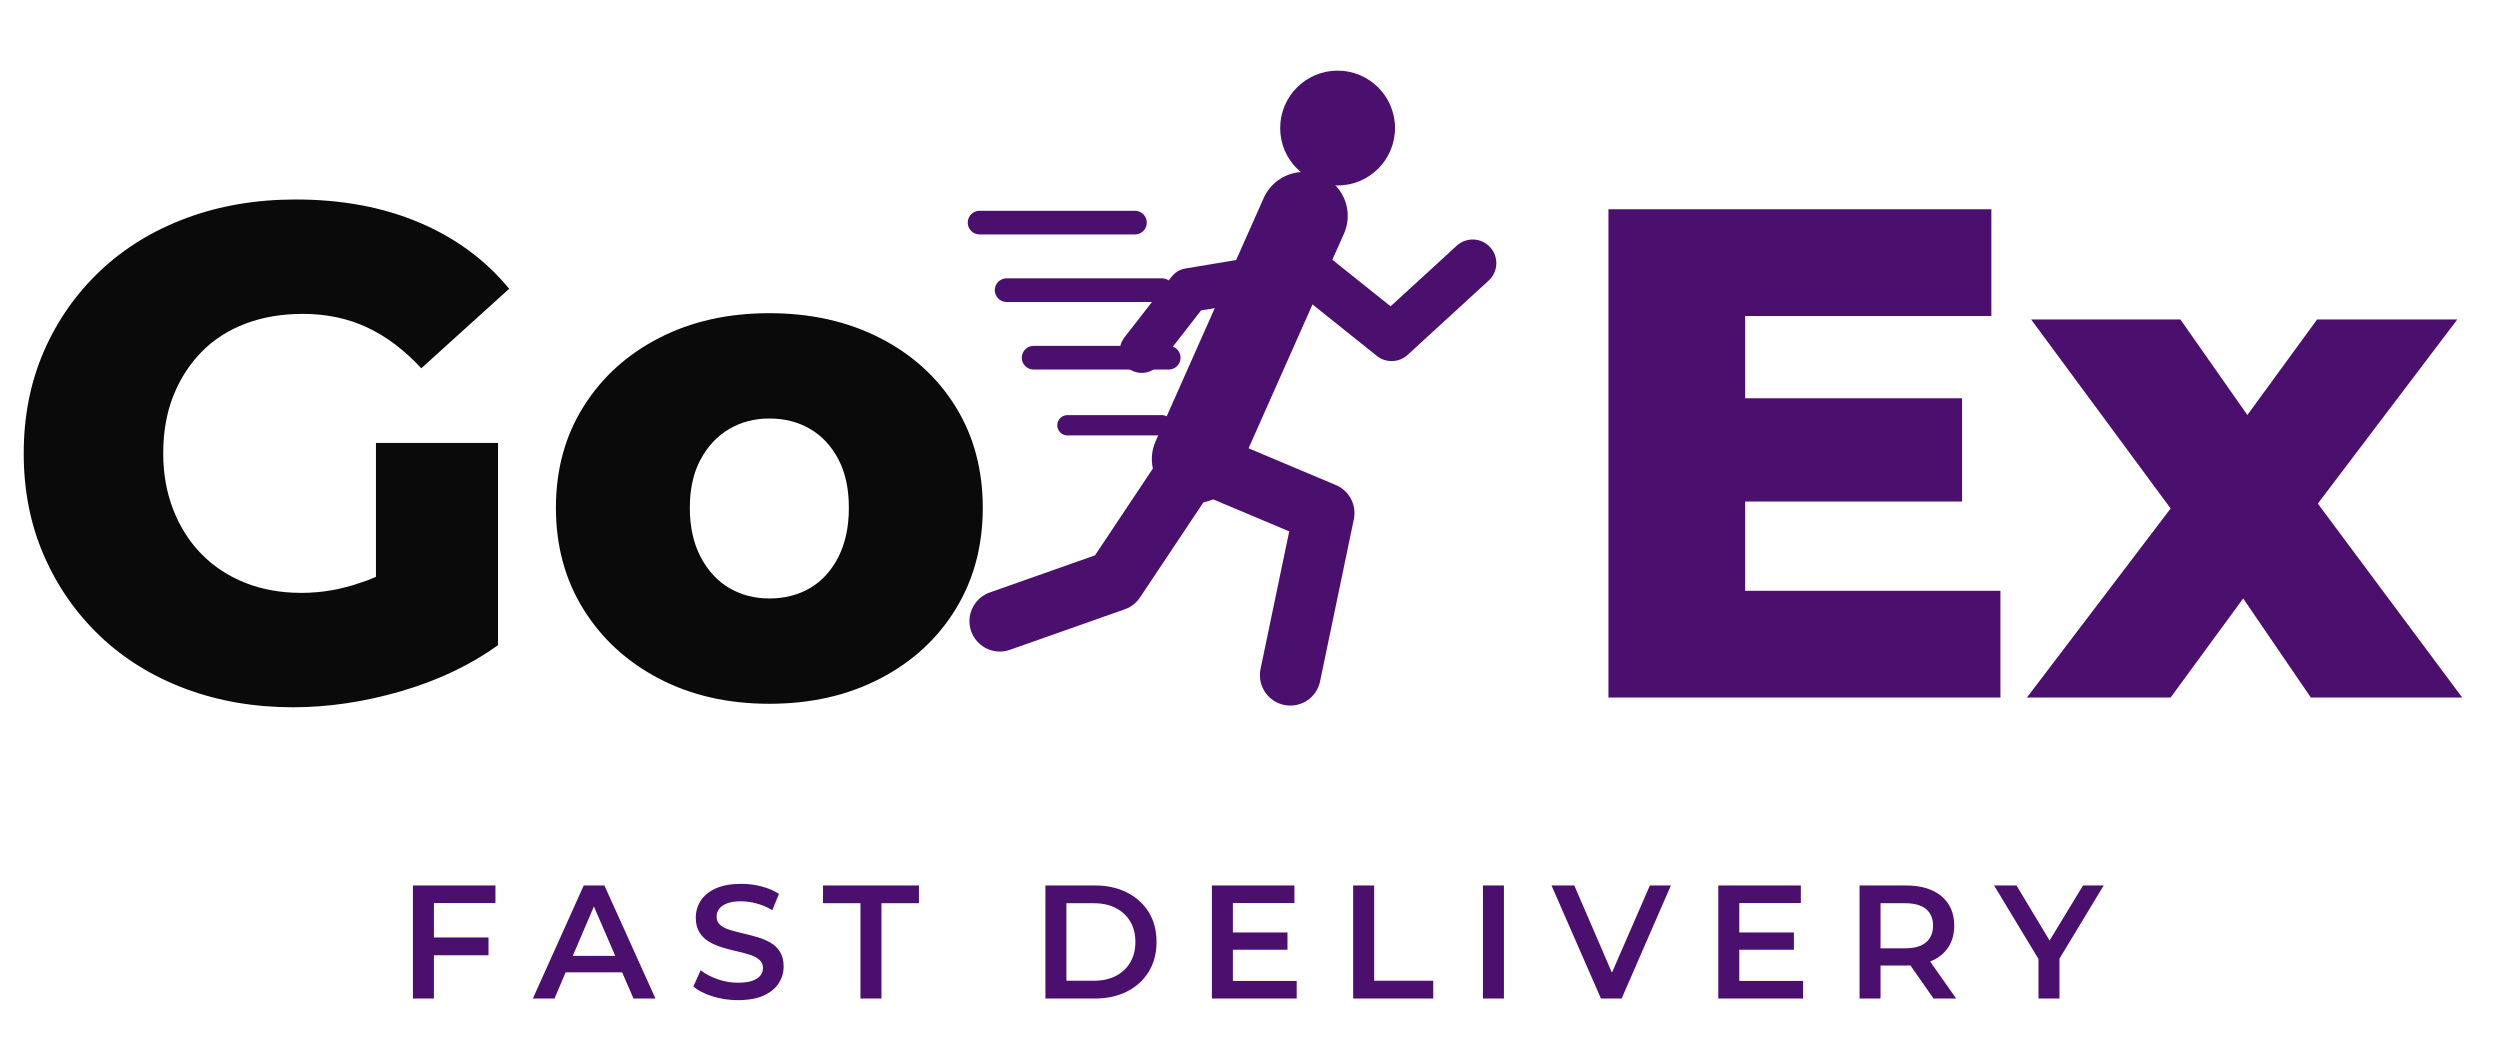
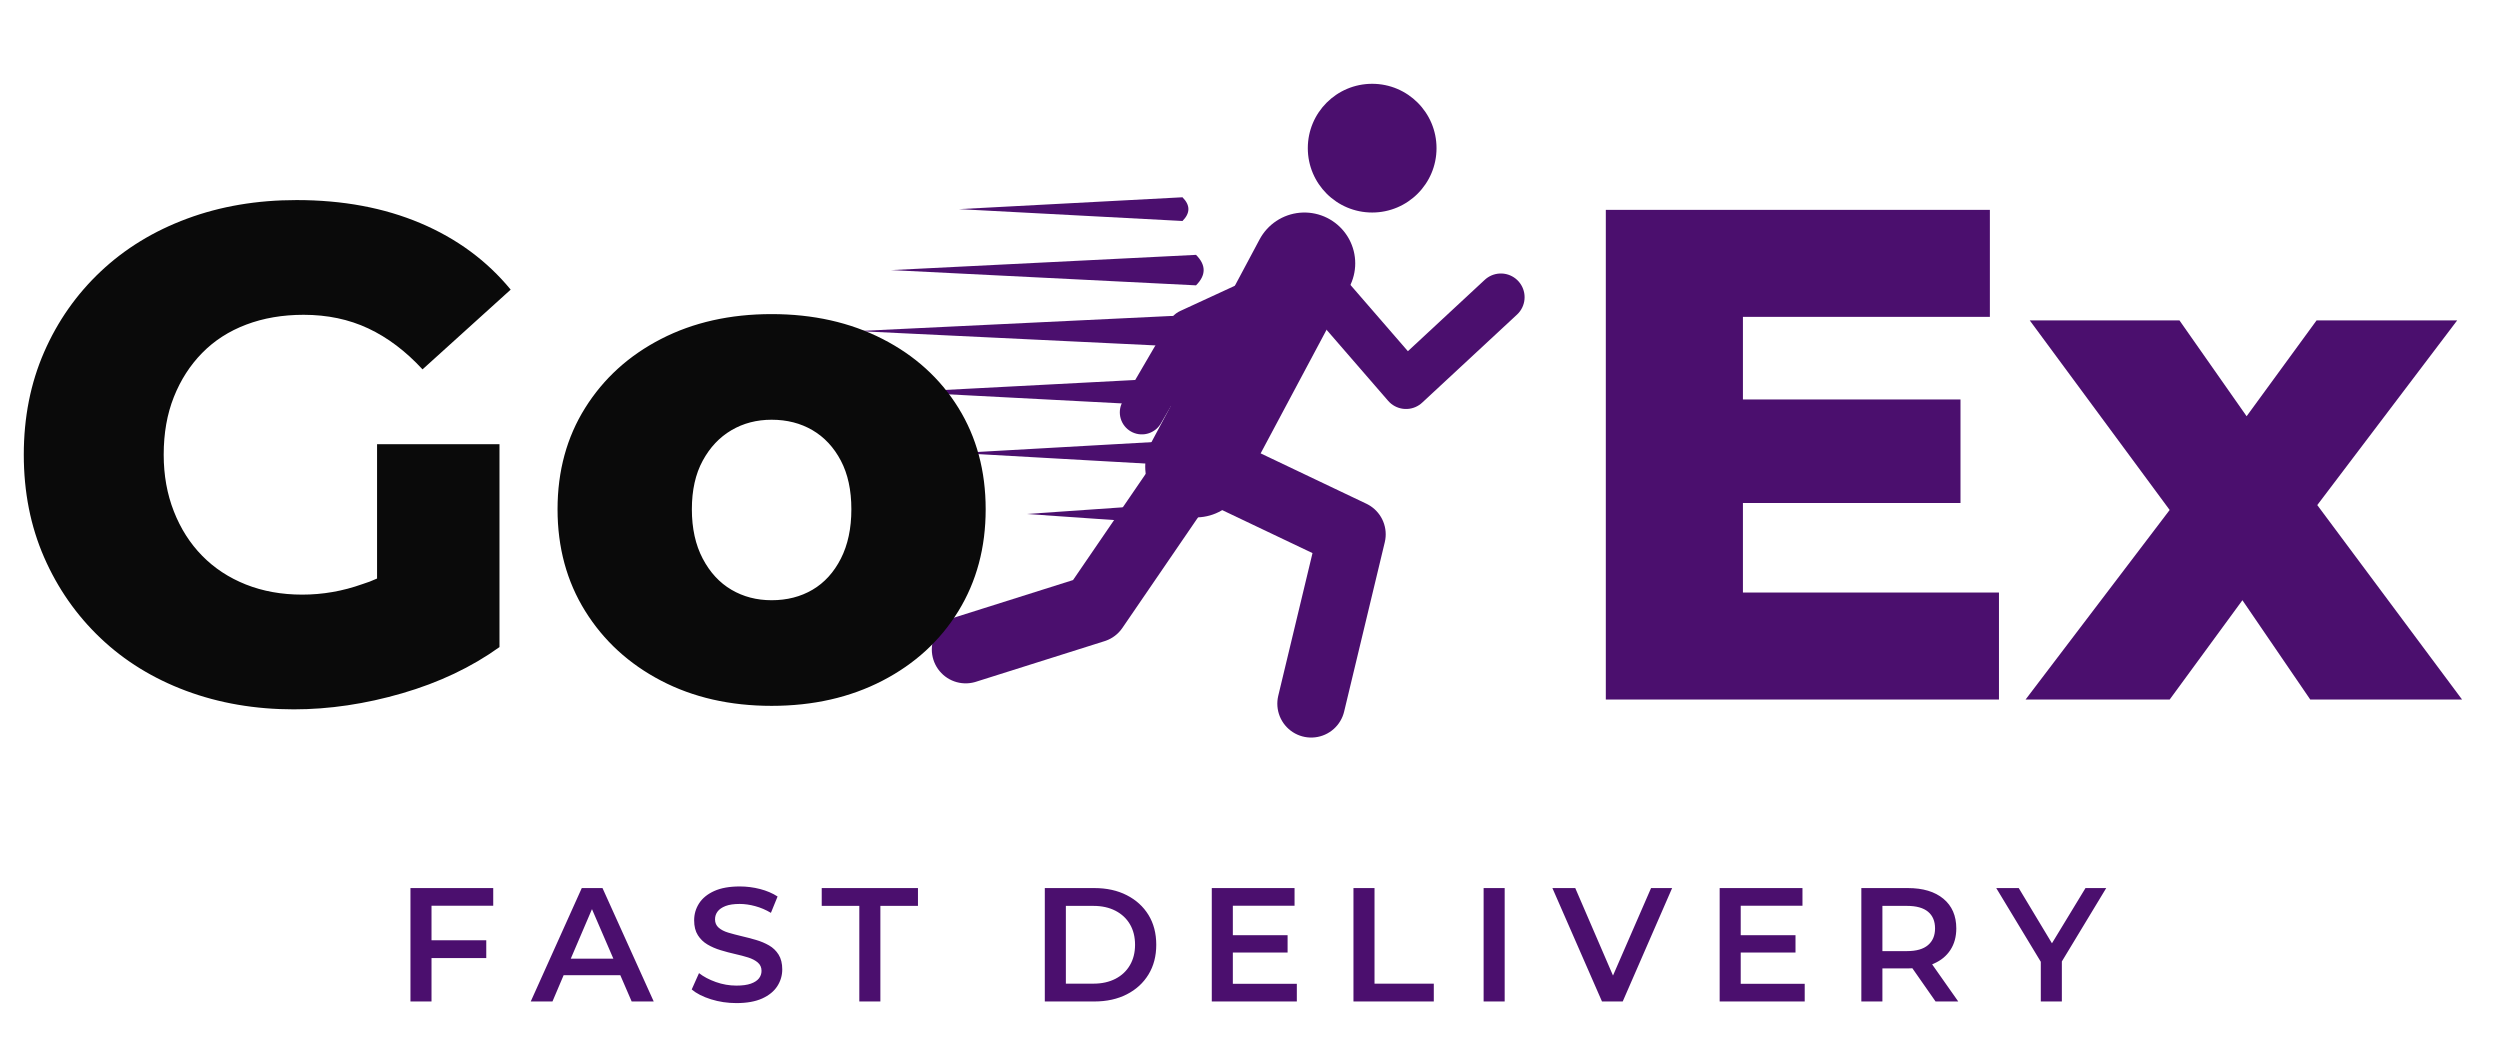
- <svg xmlns="http://www.w3.org/2000/svg" viewBox="0 40 681 286" role="img" aria-label="GoEx Fast Delivery">
-   <path d="M79.80 232.66Q64.03 232.66 50.54 227.63Q37.05 222.59 27.27 213.28Q17.48 203.97 11.97 191.34Q6.46 178.70 6.46 163.50Q6.46 148.30 11.97 135.66Q17.48 123.03 27.36 113.72Q37.24 104.41 50.83 99.38Q64.41 94.34 80.56 94.34Q99.37 94.34 114.19 100.61Q129.01 106.88 138.70 118.66L114.76 140.32Q107.92 132.91 100.03 129.20Q92.15 125.50 82.46 125.50Q73.91 125.50 66.88 128.16Q59.85 130.82 54.91 135.86Q49.97 140.89 47.22 147.82Q44.46 154.76 44.46 163.50Q44.46 171.86 47.22 178.89Q49.97 185.92 54.91 190.95Q59.85 195.99 66.78 198.75Q73.72 201.50 82.08 201.50Q90.44 201.50 98.42 198.65Q100.32 198.08 102.41 197.13L102.41 160.65L135.66 160.65L135.66 215.75Q124.26 223.92 109.25 228.29Q94.24 232.66 79.80 232.66M209.57 231.71Q192.66 231.71 179.55 224.87Q166.44 218.03 158.94 205.97Q151.43 193.90 151.43 178.32Q151.43 162.74 158.94 150.77Q166.44 138.80 179.55 132.06Q192.66 125.31 209.57 125.31Q226.48 125.31 239.69 132.06Q252.89 138.80 260.30 150.77Q267.71 162.74 267.71 178.32Q267.71 193.90 260.30 205.97Q252.89 218.03 239.69 224.87Q226.48 231.71 209.57 231.71M209.57 203.02Q215.84 203.02 220.69 200.17Q225.53 197.32 228.38 191.72Q231.23 186.11 231.23 178.32Q231.23 170.53 228.38 165.12Q225.53 159.70 220.69 156.85Q215.84 154 209.57 154Q203.49 154 198.65 156.85Q193.80 159.70 190.86 165.12Q187.91 170.53 187.91 178.32Q187.91 186.11 190.86 191.72Q193.80 197.32 198.65 200.17Q203.49 203.02 209.57 203.02" fill="#0a0a0a" />
-   <g transform="translate(266.84 62) scale(0.92)" fill="#4b0f6e" stroke="none">
-     <g stroke="#4b0f6e" stroke-linecap="round" fill="none">
-       <path d="M0 42 H46" stroke-width="7" />
-       <path d="M8 62 H54" stroke-width="7" />
-       <path d="M16 82 H56" stroke-width="7" />
-       <path d="M26 102 H54" stroke-width="6" />
-     </g>
-     <circle cx="106" cy="14" r="17" />
+ <svg xmlns="http://www.w3.org/2000/svg" viewBox="0 40 679 286" role="img" aria-label="GoEx Fast Delivery">
+   <g transform="translate(232.84 60) scale(0.92)" fill="#4b0f6e">
+     <path d="M30 40 L96 36.5 Q99.5 40 96 43.5 Z" />
+     <path d="M10 58 L100 53.5 Q104.5 58 100 62.5 Z" />
+     <path d="M0 76 L104 71 Q109 76 104 81 Z" />
+     <path d="M14 94 L100 89.5 Q104.5 94 100 98.5 Z" />
+     <path d="M30 112 L92 108.5 Q95.5 112 92 115.5 Z" />
+     <path d="M50 130 L86 127.5 Q88.5 130 86 132.5 Z" />
+     <circle cx="152" cy="22" r="19" />
    <g stroke="#4b0f6e" stroke-linecap="round" stroke-linejoin="round" fill="none">
-       <path d="M96 40 L64 112" stroke-width="26" />
-       <path d="M92 52 L122 76 L146 54" stroke-width="14" />
-       <path d="M86 58 L62 62 L48 80" stroke-width="13" />
-       <path d="M64 112 L102 128 L92 176" stroke-width="18" />
-       <path d="M64 112 L40 148 L6 160" stroke-width="18" />
+       <path d="M132 56 L100 116" stroke-width="30" />
+       <path d="M136 62 L162 92 L190 66" stroke-width="14" />
+       <path d="M124 64 L98 76 L84 100" stroke-width="13" />
+       <path d="M104 116 L146 136 L134 186" stroke-width="20" />
+       <path d="M96 120 L70 158 L32 170" stroke-width="20" />
    </g>
  </g>
-   <path d="M544.92 230L438.14 230L438.14 97L542.45 97L542.45 126.07L475.38 126.07L475.38 148.49L534.47 148.49L534.47 176.61L475.38 176.61L475.38 200.93L544.92 200.93L544.92 230M591.28 230L552.14 230L591.28 178.51L553.28 127.02L593.94 127.02L612.18 153.05L631.18 127.02L669.37 127.02L631.37 177.18L670.70 230L629.47 230L611.04 203.02" fill="#4b0f6e" />
-   <path d="M118.20 312L112.48 312L112.48 281.20L134.96 281.20L134.96 286L118.20 286L118.20 295.37L133.07 295.37L133.07 300.21L118.20 300.21M151.05 312L145.15 312L159.01 281.20L164.64 281.20L178.55 312L172.56 312L169.48 304.87L154.08 304.87L151.05 312M156.02 300.38L167.59 300.38L161.78 286.92M201.01 312.44Q197.40 312.44 194.10 311.41Q190.80 310.37 188.87 308.74L190.85 304.30Q192.70 305.75 195.42 306.72Q198.15 307.69 201.01 307.69Q203.43 307.69 204.93 307.16Q206.42 306.63 207.13 305.73Q207.83 304.83 207.83 303.68Q207.83 302.28 206.82 301.42Q205.81 300.56 204.20 300.05Q202.60 299.55 200.64 299.11Q198.68 298.67 196.72 298.07Q194.76 297.48 193.16 296.53Q191.55 295.59 190.54 294Q189.53 292.42 189.53 289.96Q189.53 287.45 190.87 285.36Q192.21 283.27 194.96 282.01Q197.71 280.76 201.94 280.76Q204.71 280.76 207.44 281.46Q210.16 282.17 212.19 283.49L210.38 287.93Q208.32 286.70 206.12 286.11Q203.92 285.51 201.89 285.51Q199.52 285.51 198.04 286.08Q196.57 286.66 195.89 287.58Q195.20 288.50 195.20 289.69Q195.20 291.10 196.19 291.96Q197.18 292.82 198.79 293.30Q200.40 293.78 202.38 294.25Q204.36 294.71 206.31 295.28Q208.27 295.85 209.88 296.78Q211.48 297.70 212.47 299.28Q213.46 300.87 213.46 303.29Q213.46 305.75 212.12 307.84Q210.78 309.93 208.01 311.19Q205.24 312.44 201.01 312.44M240.11 312L234.39 312L234.39 286.04L224.18 286.04L224.18 281.20L250.32 281.20L250.32 286.04L240.11 286.04M298.24 312L284.77 312L284.77 281.20L298.24 281.20Q303.25 281.20 307.04 283.14Q310.82 285.07 312.93 288.50Q315.04 291.94 315.04 296.60Q315.04 301.22 312.93 304.67Q310.82 308.13 307.04 310.06Q303.25 312 298.24 312M290.49 286.04L290.49 307.16L297.97 307.16Q301.40 307.16 303.96 305.84Q306.51 304.52 307.89 302.14Q309.28 299.77 309.28 296.60Q309.28 293.39 307.89 291.03Q306.51 288.68 303.96 287.36Q301.40 286.04 297.97 286.04M353.22 312L330.12 312L330.12 281.20L352.60 281.20L352.60 286L335.84 286L335.84 294L350.71 294L350.71 298.71L335.84 298.71L335.84 307.20L353.22 307.20M390.42 312L368.60 312L368.60 281.20L374.32 281.20L374.32 307.16L390.42 307.16M409.67 312L403.95 312L403.95 281.20L409.67 281.20M441.73 312L436.10 312L422.63 281.20L428.84 281.20L439.09 304.96L449.43 281.20L455.15 281.20M491.16 312L468.06 312L468.06 281.20L490.55 281.20L490.55 286L473.78 286L473.78 294L488.66 294L488.66 298.71L473.78 298.71L473.78 307.20L491.16 307.20M512.26 312L506.54 312L506.54 281.20L519.17 281.20Q525.33 281.20 528.83 284.10Q532.33 287.01 532.33 292.16Q532.33 295.54 530.74 297.99Q529.16 300.43 526.26 301.70Q526.04 301.84 525.77 301.92L532.86 312L526.70 312L520.40 302.98Q519.83 303.02 519.22 303.02L512.26 303.02L512.26 312M512.26 286.04L512.26 298.32L518.95 298.32Q522.74 298.32 524.65 296.69Q526.56 295.06 526.56 292.16Q526.56 289.21 524.65 287.62Q522.74 286.04 518.95 286.04M561 312L555.28 312L555.28 301.22L543.18 281.20L549.29 281.20L558.31 296.20L567.42 281.20L573.05 281.20L561 301.13" fill="#4b0f6e" />
+   <path d="M79.80 232.66Q64.03 232.66 50.54 227.63Q37.05 222.59 27.27 213.28Q17.48 203.97 11.97 191.34Q6.46 178.70 6.46 163.50Q6.46 148.30 11.97 135.66Q17.48 123.03 27.36 113.72Q37.24 104.41 50.83 99.38Q64.41 94.34 80.56 94.34Q99.37 94.34 114.19 100.61Q129.01 106.88 138.70 118.66L114.76 140.32Q107.92 132.91 100.03 129.20Q92.15 125.50 82.46 125.50Q73.91 125.50 66.88 128.16Q59.85 130.82 54.91 135.86Q49.97 140.89 47.22 147.82Q44.46 154.76 44.46 163.50Q44.46 171.86 47.22 178.89Q49.97 185.92 54.91 190.95Q59.85 195.99 66.78 198.75Q73.72 201.50 82.08 201.50Q90.44 201.50 98.42 198.65Q100.32 198.08 102.41 197.13L102.41 160.65L135.66 160.65L135.66 215.75Q124.26 223.92 109.25 228.29Q94.24 232.66 79.80 232.66M209.57 231.71Q192.66 231.71 179.55 224.87Q166.44 218.03 158.94 205.97Q151.43 193.90 151.43 178.32Q151.43 162.74 158.94 150.77Q166.44 138.80 179.55 132.06Q192.66 125.31 209.57 125.31Q226.48 125.31 239.69 132.06Q252.89 138.80 260.30 150.77Q267.71 162.74 267.71 178.32Q267.71 193.90 260.30 205.97Q252.89 218.03 239.69 224.87Q226.48 231.71 209.57 231.71M209.57 203.02Q215.84 203.02 220.69 200.17Q225.53 197.32 228.38 191.72Q231.23 186.11 231.23 178.32Q231.23 170.53 228.38 165.12Q225.53 159.70 220.69 156.85Q215.84 154 209.57 154Q203.49 154 198.65 156.85Q193.80 159.70 190.86 165.12Q187.91 170.53 187.91 178.32Q187.91 186.11 190.86 191.72Q193.80 197.32 198.65 200.17Q203.49 203.02 209.57 203.02" fill="#0a0a0a" />
+   <path d="M542.92 230L436.14 230L436.14 97L540.45 97L540.45 126.07L473.38 126.07L473.38 148.49L532.47 148.49L532.47 176.61L473.38 176.61L473.38 200.93L542.92 200.93L542.92 230M589.28 230L550.14 230L589.28 178.51L551.28 127.02L591.94 127.02L610.18 153.05L629.18 127.02L667.37 127.02L629.37 177.18L668.70 230L627.47 230L609.04 203.02" fill="#4b0f6e" />
+   <path d="M117.20 312L111.48 312L111.48 281.20L133.96 281.20L133.96 286L117.20 286L117.20 295.37L132.07 295.37L132.07 300.21L117.20 300.21M150.05 312L144.15 312L158.01 281.20L163.64 281.20L177.55 312L171.56 312L168.48 304.87L153.08 304.87L150.05 312M155.02 300.38L166.59 300.38L160.78 286.92M200.01 312.44Q196.40 312.44 193.10 311.41Q189.80 310.37 187.87 308.74L189.85 304.30Q191.70 305.75 194.42 306.72Q197.15 307.69 200.01 307.69Q202.43 307.69 203.93 307.16Q205.42 306.63 206.13 305.73Q206.83 304.83 206.83 303.68Q206.83 302.28 205.82 301.42Q204.81 300.56 203.20 300.05Q201.60 299.55 199.64 299.11Q197.68 298.67 195.72 298.07Q193.76 297.48 192.16 296.53Q190.55 295.59 189.54 294Q188.53 292.42 188.53 289.96Q188.53 287.45 189.87 285.36Q191.21 283.27 193.96 282.01Q196.71 280.76 200.94 280.76Q203.71 280.76 206.44 281.46Q209.16 282.17 211.19 283.49L209.38 287.93Q207.32 286.70 205.12 286.11Q202.92 285.51 200.89 285.51Q198.52 285.51 197.04 286.08Q195.57 286.66 194.89 287.58Q194.20 288.50 194.20 289.69Q194.20 291.10 195.19 291.96Q196.18 292.82 197.79 293.30Q199.40 293.78 201.38 294.25Q203.36 294.71 205.31 295.28Q207.27 295.85 208.88 296.78Q210.48 297.70 211.47 299.28Q212.46 300.87 212.46 303.29Q212.46 305.75 211.12 307.84Q209.78 309.93 207.01 311.19Q204.24 312.44 200.01 312.44M239.11 312L233.39 312L233.39 286.04L223.18 286.04L223.18 281.20L249.32 281.20L249.32 286.04L239.11 286.04M297.24 312L283.77 312L283.77 281.20L297.24 281.20Q302.25 281.20 306.04 283.14Q309.82 285.07 311.93 288.50Q314.04 291.94 314.04 296.60Q314.04 301.22 311.93 304.67Q309.82 308.13 306.04 310.06Q302.25 312 297.24 312M289.49 286.04L289.49 307.16L296.97 307.16Q300.40 307.16 302.96 305.84Q305.51 304.52 306.89 302.14Q308.28 299.77 308.28 296.60Q308.28 293.39 306.89 291.03Q305.51 288.68 302.96 287.36Q300.40 286.04 296.97 286.04M352.22 312L329.12 312L329.12 281.20L351.60 281.20L351.60 286L334.84 286L334.84 294L349.71 294L349.71 298.71L334.84 298.71L334.84 307.20L352.22 307.20M389.42 312L367.60 312L367.60 281.20L373.32 281.20L373.32 307.16L389.42 307.16M408.67 312L402.95 312L402.95 281.20L408.67 281.20M440.73 312L435.10 312L421.63 281.20L427.84 281.20L438.09 304.96L448.43 281.20L454.15 281.20M490.16 312L467.06 312L467.06 281.20L489.55 281.20L489.55 286L472.78 286L472.78 294L487.66 294L487.66 298.71L472.78 298.71L472.78 307.20L490.16 307.20M511.26 312L505.54 312L505.54 281.20L518.17 281.20Q524.33 281.20 527.83 284.10Q531.33 287.01 531.33 292.16Q531.33 295.54 529.74 297.99Q528.16 300.43 525.26 301.70Q525.04 301.84 524.77 301.92L531.86 312L525.70 312L519.40 302.98Q518.83 303.02 518.22 303.02L511.26 303.02L511.26 312M511.26 286.04L511.26 298.32L517.95 298.32Q521.74 298.32 523.65 296.69Q525.56 295.06 525.56 292.16Q525.56 289.21 523.65 287.62Q521.74 286.04 517.95 286.04M560 312L554.28 312L554.28 301.22L542.18 281.20L548.29 281.20L557.31 296.20L566.42 281.20L572.05 281.20L560 301.13" fill="#4b0f6e" />
</svg>
